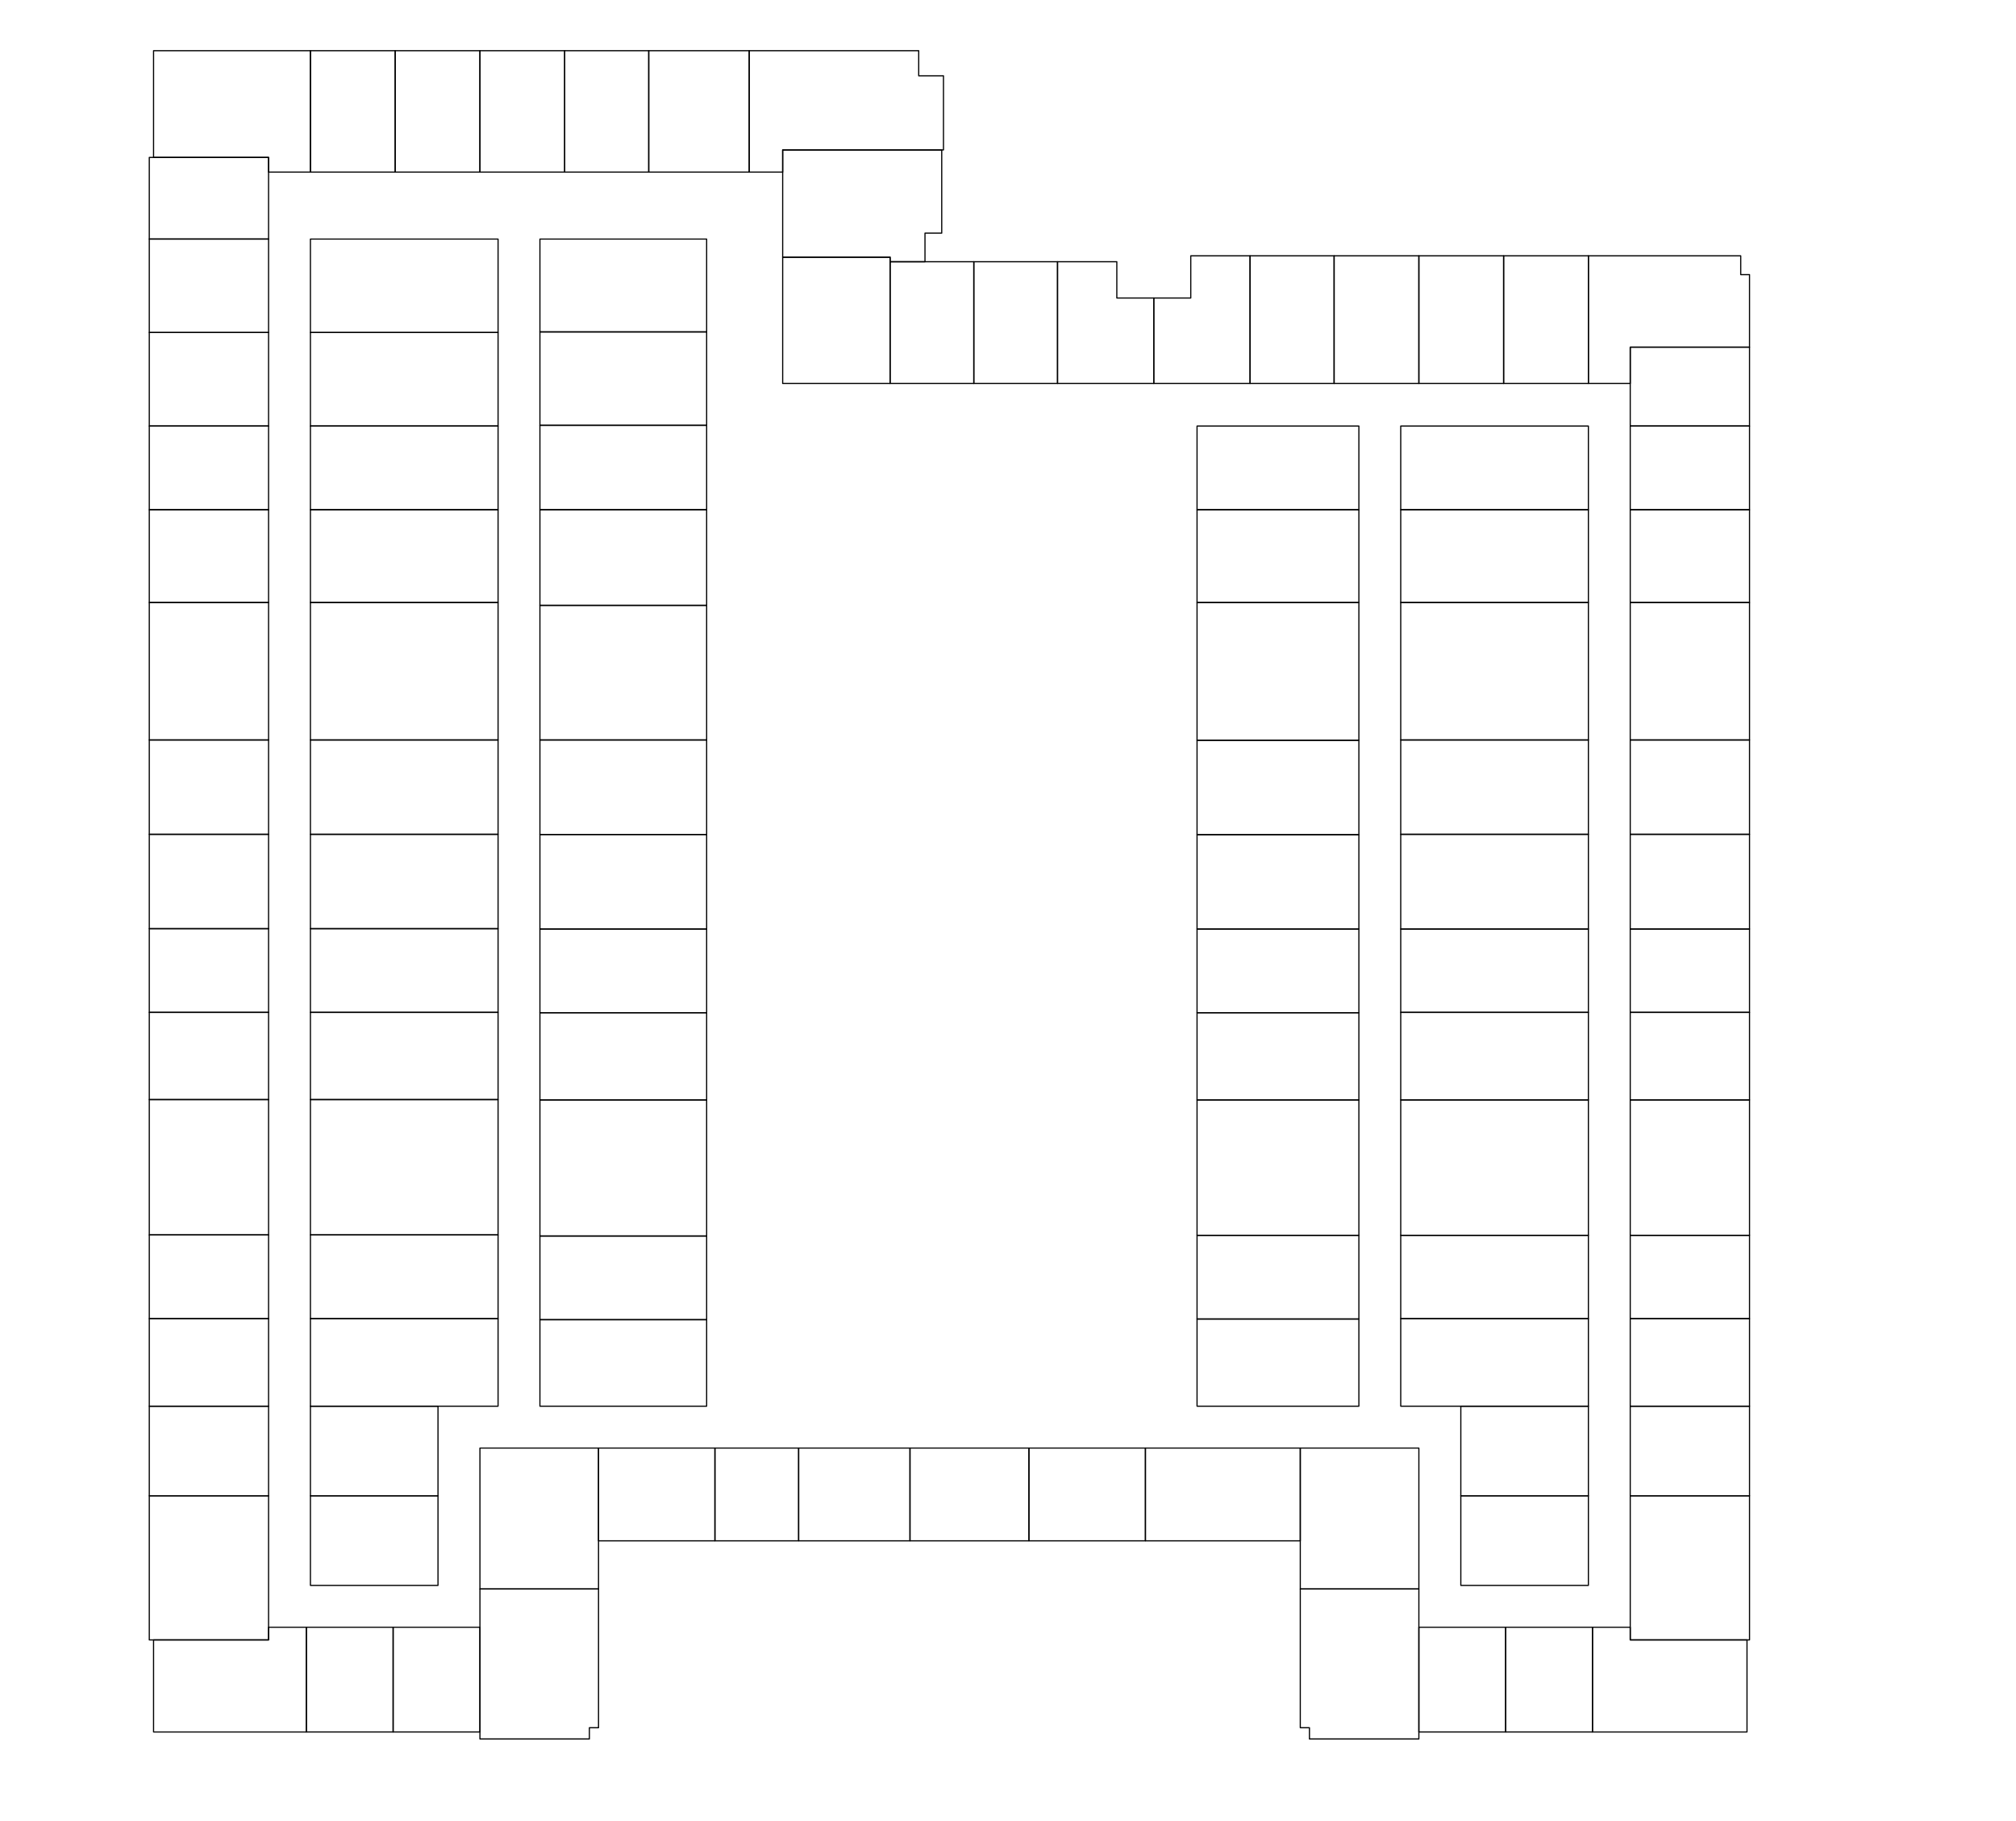
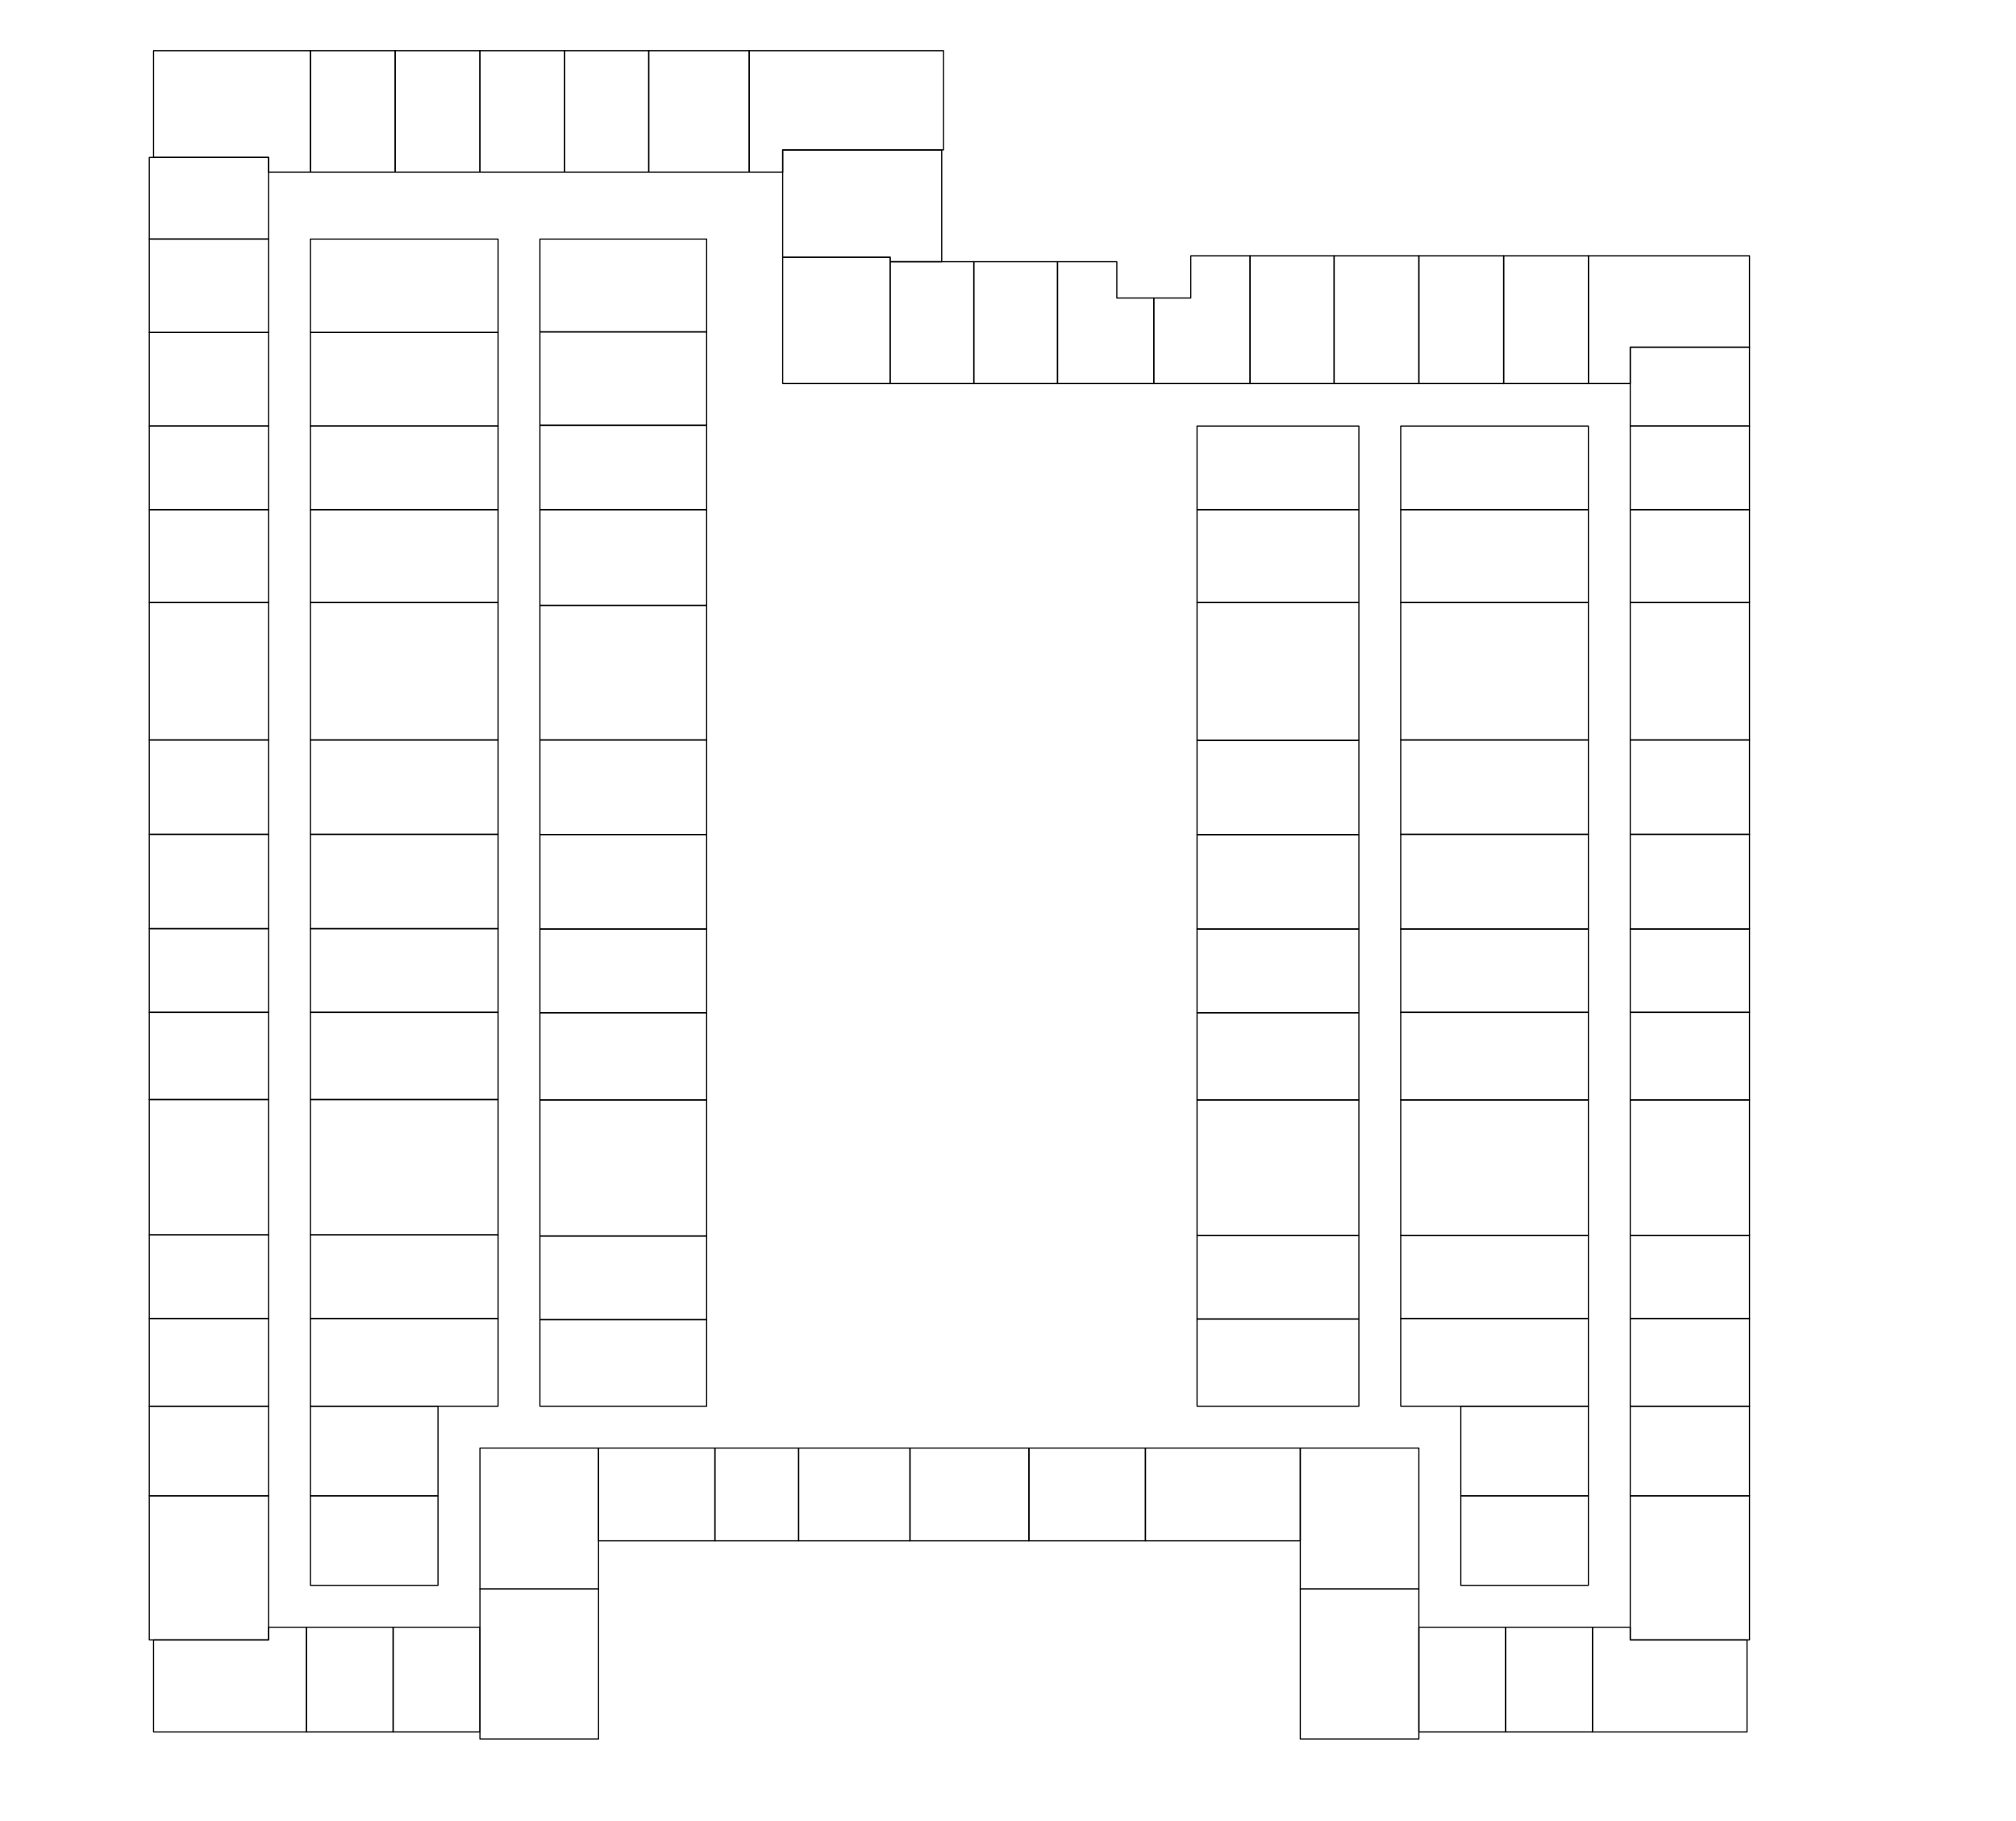
<svg xmlns="http://www.w3.org/2000/svg" version="1.1" id="_x30_-PF-CELLULAR::0-PF-CELL" x="0px" y="0px" width="1734px" height="1566px" viewBox="0 0 1734 1566" enable-background="new 0 0 1734 1566" xml:space="preserve">
  <rect x="1029.6" y="366.4" fill="none" stroke="#000000" stroke-linecap="round" stroke-linejoin="round" width="139.2" height="72" />
  <rect x="1029.6" y="799" fill="none" stroke="#000000" stroke-linecap="round" stroke-linejoin="round" width="139.2" height="72" />
  <rect x="1029.6" y="871" fill="none" stroke="#000000" stroke-linecap="round" stroke-linejoin="round" width="139.2" height="75" />
  <rect x="1029.6" y="946" fill="none" stroke="#000000" stroke-linecap="round" stroke-linejoin="round" width="139.2" height="116.4" />
  <rect x="1029.6" y="1062.4" fill="none" stroke="#000000" stroke-linecap="round" stroke-linejoin="round" width="139.2" height="72" />
  <rect x="1029.6" y="1134.4" fill="none" stroke="#000000" stroke-linecap="round" stroke-linejoin="round" width="139.2" height="75" />
  <rect x="1029.6" y="438.4" fill="none" stroke="#000000" stroke-linecap="round" stroke-linejoin="round" width="139.2" height="79.8" />
  <rect x="1029.6" y="518.2" fill="none" stroke="#000000" stroke-linecap="round" stroke-linejoin="round" width="139.2" height="118.5" />
  <rect x="464.4" y="799" fill="none" stroke="#000000" stroke-linecap="round" stroke-linejoin="round" width="143.4" height="72" />
  <rect x="464.4" y="871" fill="none" stroke="#000000" stroke-linecap="round" stroke-linejoin="round" width="143.4" height="75" />
  <rect x="464.4" y="365.8" fill="none" stroke="#000000" stroke-linecap="round" stroke-linejoin="round" width="143.4" height="72.6" />
  <rect x="464.4" y="438.4" fill="none" stroke="#000000" stroke-linecap="round" stroke-linejoin="round" width="143.4" height="82.2" />
  <rect x="464.4" y="520.6" fill="none" stroke="#000000" stroke-linecap="round" stroke-linejoin="round" width="143.4" height="115.8" />
  <rect x="464.4" y="946" fill="none" stroke="#000000" stroke-linecap="round" stroke-linejoin="round" width="143.4" height="117" />
  <rect x="464.4" y="1063" fill="none" stroke="#000000" stroke-linecap="round" stroke-linejoin="round" width="143.4" height="72" />
  <rect x="464.4" y="1135" fill="none" stroke="#000000" stroke-linecap="round" stroke-linejoin="round" width="143.4" height="74.4" />
  <rect x="1204.8" y="366.4" fill="none" stroke="#000000" stroke-linecap="round" stroke-linejoin="round" width="161.4" height="72" />
  <rect x="1204.8" y="438.4" fill="none" stroke="#000000" stroke-linecap="round" stroke-linejoin="round" width="161.4" height="79.8" />
  <rect x="1204.8" y="518.2" fill="none" stroke="#000000" stroke-linecap="round" stroke-linejoin="round" width="161.4" height="118.2" />
  <rect x="1029.6" y="717.85" fill="none" stroke="#000000" stroke-linecap="round" stroke-linejoin="round" width="139.2" height="81.15" />
  <rect x="1029.6" y="636.7" fill="none" stroke="#000000" stroke-linecap="round" stroke-linejoin="round" width="139.2" height="81.15" />
  <rect x="464.4" y="717.7" fill="none" stroke="#000000" stroke-linecap="round" stroke-linejoin="round" width="143.4" height="81.3" />
  <rect x="464.4" y="636.4" fill="none" stroke="#000000" stroke-linecap="round" stroke-linejoin="round" width="143.4" height="81.3" />
  <rect x="1204.8" y="636.4" fill="none" stroke="#000000" stroke-linecap="round" stroke-linejoin="round" width="161.4" height="81.15" />
  <rect x="1204.8" y="1134.1" fill="none" stroke="#000000" stroke-linecap="round" stroke-linejoin="round" width="161.4" height="75.3" />
  <rect x="1256.48" y="1209.4" fill="none" stroke="#000000" stroke-linecap="round" stroke-linejoin="round" width="109.72" height="77.06" />
  <rect x="1256.48" y="1286.46" fill="none" stroke="#000000" stroke-linecap="round" stroke-linejoin="round" width="109.72" height="77.06" />
  <rect x="267" y="366.4" fill="none" stroke="#000000" stroke-linecap="round" stroke-linejoin="round" width="161.4" height="72" />
  <rect x="267" y="438.4" fill="none" stroke="#000000" stroke-linecap="round" stroke-linejoin="round" width="161.4" height="79.8" />
  <rect x="267" y="518.2" fill="none" stroke="#000000" stroke-linecap="round" stroke-linejoin="round" width="161.4" height="118.2" />
  <rect x="267" y="798.7" fill="none" stroke="#000000" stroke-linecap="round" stroke-linejoin="round" width="161.4" height="72" />
  <rect x="267" y="870.7" fill="none" stroke="#000000" stroke-linecap="round" stroke-linejoin="round" width="161.4" height="75" />
  <rect x="267" y="945.7" fill="none" stroke="#000000" stroke-linecap="round" stroke-linejoin="round" width="161.4" height="116.4" />
  <rect x="267" y="1062.1" fill="none" stroke="#000000" stroke-linecap="round" stroke-linejoin="round" width="161.4" height="72" />
  <rect x="267" y="717.55" fill="none" stroke="#000000" stroke-linecap="round" stroke-linejoin="round" width="161.4" height="81.15" />
  <rect x="267" y="636.4" fill="none" stroke="#000000" stroke-linecap="round" stroke-linejoin="round" width="161.4" height="81.15" />
  <rect x="267" y="1134.1" fill="none" stroke="#000000" stroke-linecap="round" stroke-linejoin="round" width="161.4" height="75.3" />
  <rect x="267" y="1209.4" fill="none" stroke="#000000" stroke-linecap="round" stroke-linejoin="round" width="109.73" height="77.06" />
  <rect x="267" y="1286.46" fill="none" stroke="#000000" stroke-linecap="round" stroke-linejoin="round" width="109.73" height="77.06" />
  <rect x="267" y="205.6" fill="none" stroke="#000000" stroke-linecap="round" stroke-linejoin="round" width="161.4" height="80.37" />
  <rect x="464.4" y="285.43" fill="none" stroke="#000000" stroke-linecap="round" stroke-linejoin="round" width="143.4" height="80.37" />
  <rect x="464.4" y="205.6" fill="none" stroke="#000000" stroke-linecap="round" stroke-linejoin="round" width="143.4" height="79.83" />
  <rect x="1204.8" y="1062.4" fill="none" stroke="#000000" stroke-linecap="round" stroke-linejoin="round" width="161.4" height="71.7" />
  <rect x="1204.8" y="946" fill="none" stroke="#000000" stroke-linecap="round" stroke-linejoin="round" width="161.4" height="116.4" />
  <rect x="1204.8" y="870.7" fill="none" stroke="#000000" stroke-linecap="round" stroke-linejoin="round" width="161.4" height="75.3" />
  <rect x="1204.8" y="799" fill="none" stroke="#000000" stroke-linecap="round" stroke-linejoin="round" width="161.4" height="71.7" />
  <rect x="1204.8" y="717.55" fill="none" stroke="#000000" stroke-linecap="round" stroke-linejoin="round" width="161.4" height="81.45" />
-   <polygon fill="none" stroke="#000000" stroke-linecap="round" stroke-linejoin="round" points="1402.2,329.8 1402.2,298.6   1504.8,298.6 1504.8,236.2 1497.23,236.2 1497.23,220 1366.2,220 1366.2,329.8 " />
+   <polygon fill="none" stroke="#000000" stroke-linecap="round" stroke-linejoin="round" points="1402.2,329.8 1402.2,298.6   1504.8,298.6 1504.8,220 1366.2,220 1366.2,329.8 " />
  <polygon fill="none" stroke="#000000" stroke-linecap="round" stroke-linejoin="round" points="132.08,135.39 231,135.39 231,148   267,148 267,43.6 132.08,43.6 " />
  <rect x="267" y="43.6" fill="none" stroke="#000000" stroke-linecap="round" stroke-linejoin="round" width="72.9" height="104.4" />
  <rect x="339.9" y="43.6" fill="none" stroke="#000000" stroke-linecap="round" stroke-linejoin="round" width="72.9" height="104.4" />
  <rect x="412.8" y="43.6" fill="none" stroke="#000000" stroke-linecap="round" stroke-linejoin="round" width="72.9" height="104.4" />
  <rect x="485.7" y="43.6" fill="none" stroke="#000000" stroke-linecap="round" stroke-linejoin="round" width="72.3" height="104.4" />
  <rect x="1293.3" y="220" fill="none" stroke="#000000" stroke-linecap="round" stroke-linejoin="round" width="72.9" height="109.8" />
  <rect x="1220.4" y="220" fill="none" stroke="#000000" stroke-linecap="round" stroke-linejoin="round" width="72.9" height="109.8" />
  <rect x="1147.5" y="220" fill="none" stroke="#000000" stroke-linecap="round" stroke-linejoin="round" width="72.9" height="109.8" />
  <rect x="1075.2" y="220" fill="none" stroke="#000000" stroke-linecap="round" stroke-linejoin="round" width="72.3" height="109.8" />
  <polygon fill="none" stroke="#000000" stroke-linecap="round" stroke-linejoin="round" points="1075.2,220 1024.2,220 1024.2,256.3   992.4,256.3 992.4,329.8 1075.2,329.8 " />
  <polygon fill="none" stroke="#000000" stroke-linecap="round" stroke-linejoin="round" points="909.6,225.1 960.6,225.1   960.6,256.3 992.4,256.3 992.4,329.8 909.6,329.8 " />
  <rect x="837.6" y="225.1" fill="none" stroke="#000000" stroke-linecap="round" stroke-linejoin="round" width="72" height="104.7" />
  <rect x="765.6" y="225.1" fill="none" stroke="#000000" stroke-linecap="round" stroke-linejoin="round" width="72" height="104.7" />
  <rect x="673.2" y="221.2" fill="none" stroke="#000000" stroke-linecap="round" stroke-linejoin="round" width="92.4" height="108.6" />
-   <polygon fill="none" stroke="#000000" stroke-linecap="round" stroke-linejoin="round" points="673.2,148 644.4,148 644.4,43.6   790.2,43.6 790.2,65.2 811.5,65.2 811.5,128.95 673.2,128.95 " />
-   <polygon fill="none" stroke="#000000" stroke-linecap="round" stroke-linejoin="round" points="673.2,221.2 765.6,221.2   765.6,225.1 795.6,225.1 795.6,200.5 810,200.5 810,128.95 673.2,128.95 " />
+   <polygon fill="none" stroke="#000000" stroke-linecap="round" stroke-linejoin="round" points="673.2,148 644.4,148 644.4,43.6   811.5,43.6 811.5,128.95 673.2,128.95 " />
+   <polygon fill="none" stroke="#000000" stroke-linecap="round" stroke-linejoin="round" points="673.2,221.2 765.6,221.2   765.6,225.1 810,225.1 810,128.95 673.2,128.95 " />
  <rect x="558" y="43.6" fill="none" stroke="#000000" stroke-linecap="round" stroke-linejoin="round" width="86.4" height="104.4" />
  <polygon fill="none" stroke="#000000" stroke-linecap="round" stroke-linejoin="round" points="132.08,1410.4 231,1410.4   231,1399.52 263.48,1399.52 263.48,1489.6 132.08,1489.6 " />
  <rect x="412.8" y="1245.4" fill="none" stroke="#000000" stroke-linecap="round" stroke-linejoin="round" width="102" height="121.2" />
  <rect x="686.93" y="1245.4" fill="none" stroke="#000000" stroke-linecap="round" stroke-linejoin="round" width="95.77" height="79.8" />
  <rect x="614.93" y="1245.4" fill="none" stroke="#000000" stroke-linecap="round" stroke-linejoin="round" width="72" height="79.8" />
  <rect x="514.8" y="1245.4" fill="none" stroke="#000000" stroke-linecap="round" stroke-linejoin="round" width="100.12" height="79.8" />
  <rect x="782.7" y="1245.4" fill="none" stroke="#000000" stroke-linecap="round" stroke-linejoin="round" width="102.3" height="79.8" />
  <rect x="885" y="1245.4" fill="none" stroke="#000000" stroke-linecap="round" stroke-linejoin="round" width="100.2" height="79.8" />
  <rect x="1118.4" y="1245.4" fill="none" stroke="#000000" stroke-linecap="round" stroke-linejoin="round" width="102" height="121.2" />
  <polygon fill="none" stroke="#000000" stroke-linecap="round" stroke-linejoin="round" points="1502.63,1410.4 1402.2,1410.4   1402.2,1399.52 1369.73,1399.52 1369.73,1489.6 1502.63,1489.6 " />
  <rect x="985.2" y="1245.4" fill="none" stroke="#000000" stroke-linecap="round" stroke-linejoin="round" width="133.2" height="79.8" />
  <rect x="1220.4" y="1399.52" fill="none" stroke="#000000" stroke-linecap="round" stroke-linejoin="round" width="74.66" height="90.07" />
  <rect x="1295.06" y="1399.52" fill="none" stroke="#000000" stroke-linecap="round" stroke-linejoin="round" width="74.66" height="90.07" />
  <rect x="263.48" y="1399.52" fill="none" stroke="#000000" stroke-linecap="round" stroke-linejoin="round" width="74.66" height="90.07" />
  <rect x="338.14" y="1399.52" fill="none" stroke="#000000" stroke-linecap="round" stroke-linejoin="round" width="74.66" height="90.07" />
-   <polygon fill="none" stroke="#000000" stroke-linecap="round" stroke-linejoin="round" points="506.93,1495.6 412.8,1495.6   412.8,1366.6 514.8,1366.6 514.8,1485.92 506.93,1485.92 " />
+   <rect x="412.8" y="1366.6" fill="none" stroke="#000000" stroke-linecap="round" stroke-linejoin="round" width="102" height="129" />
  <rect x="267" y="285.97" fill="none" stroke="#000000" stroke-linecap="round" stroke-linejoin="round" width="161.4" height="80.43" />
  <rect x="128.4" y="366.4" fill="none" stroke="#000000" stroke-linecap="round" stroke-linejoin="round" width="102.6" height="72" />
  <rect x="1402.2" y="298.6" fill="none" stroke="#000000" stroke-linecap="round" stroke-linejoin="round" width="102.6" height="67.8" />
  <rect x="1402.2" y="1286.46" fill="none" stroke="#000000" stroke-linecap="round" stroke-linejoin="round" width="102.6" height="123.94" />
  <rect x="1402.2" y="1209.4" fill="none" stroke="#000000" stroke-linecap="round" stroke-linejoin="round" width="102.6" height="77.06" />
  <rect x="1402.2" y="366.4" fill="none" stroke="#000000" stroke-linecap="round" stroke-linejoin="round" width="102.6" height="72" />
  <rect x="1402.2" y="438.4" fill="none" stroke="#000000" stroke-linecap="round" stroke-linejoin="round" width="102.6" height="79.8" />
  <rect x="1402.2" y="518.2" fill="none" stroke="#000000" stroke-linecap="round" stroke-linejoin="round" width="102.6" height="118.2" />
  <rect x="1402.2" y="636.4" fill="none" stroke="#000000" stroke-linecap="round" stroke-linejoin="round" width="102.6" height="81.15" />
  <rect x="1402.2" y="1134.1" fill="none" stroke="#000000" stroke-linecap="round" stroke-linejoin="round" width="102.6" height="75.3" />
  <rect x="1402.2" y="1062.4" fill="none" stroke="#000000" stroke-linecap="round" stroke-linejoin="round" width="102.6" height="71.7" />
  <rect x="1402.2" y="946" fill="none" stroke="#000000" stroke-linecap="round" stroke-linejoin="round" width="102.6" height="116.4" />
  <rect x="1402.2" y="870.7" fill="none" stroke="#000000" stroke-linecap="round" stroke-linejoin="round" width="102.6" height="75.3" />
  <rect x="1402.2" y="799" fill="none" stroke="#000000" stroke-linecap="round" stroke-linejoin="round" width="102.6" height="71.7" />
  <rect x="1402.2" y="717.55" fill="none" stroke="#000000" stroke-linecap="round" stroke-linejoin="round" width="102.6" height="81.45" />
  <rect x="128.4" y="135.39" fill="none" stroke="#000000" stroke-linecap="round" stroke-linejoin="round" width="102.6" height="70.2" />
  <rect x="128.4" y="1286.46" fill="none" stroke="#000000" stroke-linecap="round" stroke-linejoin="round" width="102.6" height="123.94" />
  <rect x="128.4" y="1209.4" fill="none" stroke="#000000" stroke-linecap="round" stroke-linejoin="round" width="102.6" height="77.06" />
  <rect x="128.4" y="438.4" fill="none" stroke="#000000" stroke-linecap="round" stroke-linejoin="round" width="102.6" height="79.8" />
  <rect x="128.4" y="518.2" fill="none" stroke="#000000" stroke-linecap="round" stroke-linejoin="round" width="102.6" height="118.2" />
  <rect x="128.4" y="798.7" fill="none" stroke="#000000" stroke-linecap="round" stroke-linejoin="round" width="102.6" height="72" />
  <rect x="128.4" y="870.7" fill="none" stroke="#000000" stroke-linecap="round" stroke-linejoin="round" width="102.6" height="75" />
  <rect x="128.4" y="945.7" fill="none" stroke="#000000" stroke-linecap="round" stroke-linejoin="round" width="102.6" height="116.4" />
  <rect x="128.4" y="1062.1" fill="none" stroke="#000000" stroke-linecap="round" stroke-linejoin="round" width="102.6" height="72" />
  <rect x="128.4" y="717.55" fill="none" stroke="#000000" stroke-linecap="round" stroke-linejoin="round" width="102.6" height="81.15" />
  <rect x="128.4" y="636.4" fill="none" stroke="#000000" stroke-linecap="round" stroke-linejoin="round" width="102.6" height="81.15" />
  <rect x="128.4" y="1134.1" fill="none" stroke="#000000" stroke-linecap="round" stroke-linejoin="round" width="102.6" height="75.3" />
  <rect x="128.4" y="205.6" fill="none" stroke="#000000" stroke-linecap="round" stroke-linejoin="round" width="102.6" height="80.37" />
  <rect x="128.4" y="285.97" fill="none" stroke="#000000" stroke-linecap="round" stroke-linejoin="round" width="102.6" height="80.43" />
-   <polygon fill="none" stroke="#000000" stroke-linecap="round" stroke-linejoin="round" points="1126.28,1495.6 1220.4,1495.6   1220.4,1366.6 1118.4,1366.6 1118.4,1485.92 1126.28,1485.92 " />
+   <rect x="1118.4" y="1366.6" fill="none" stroke="#000000" stroke-linecap="round" stroke-linejoin="round" width="102" height="129" />
</svg>
